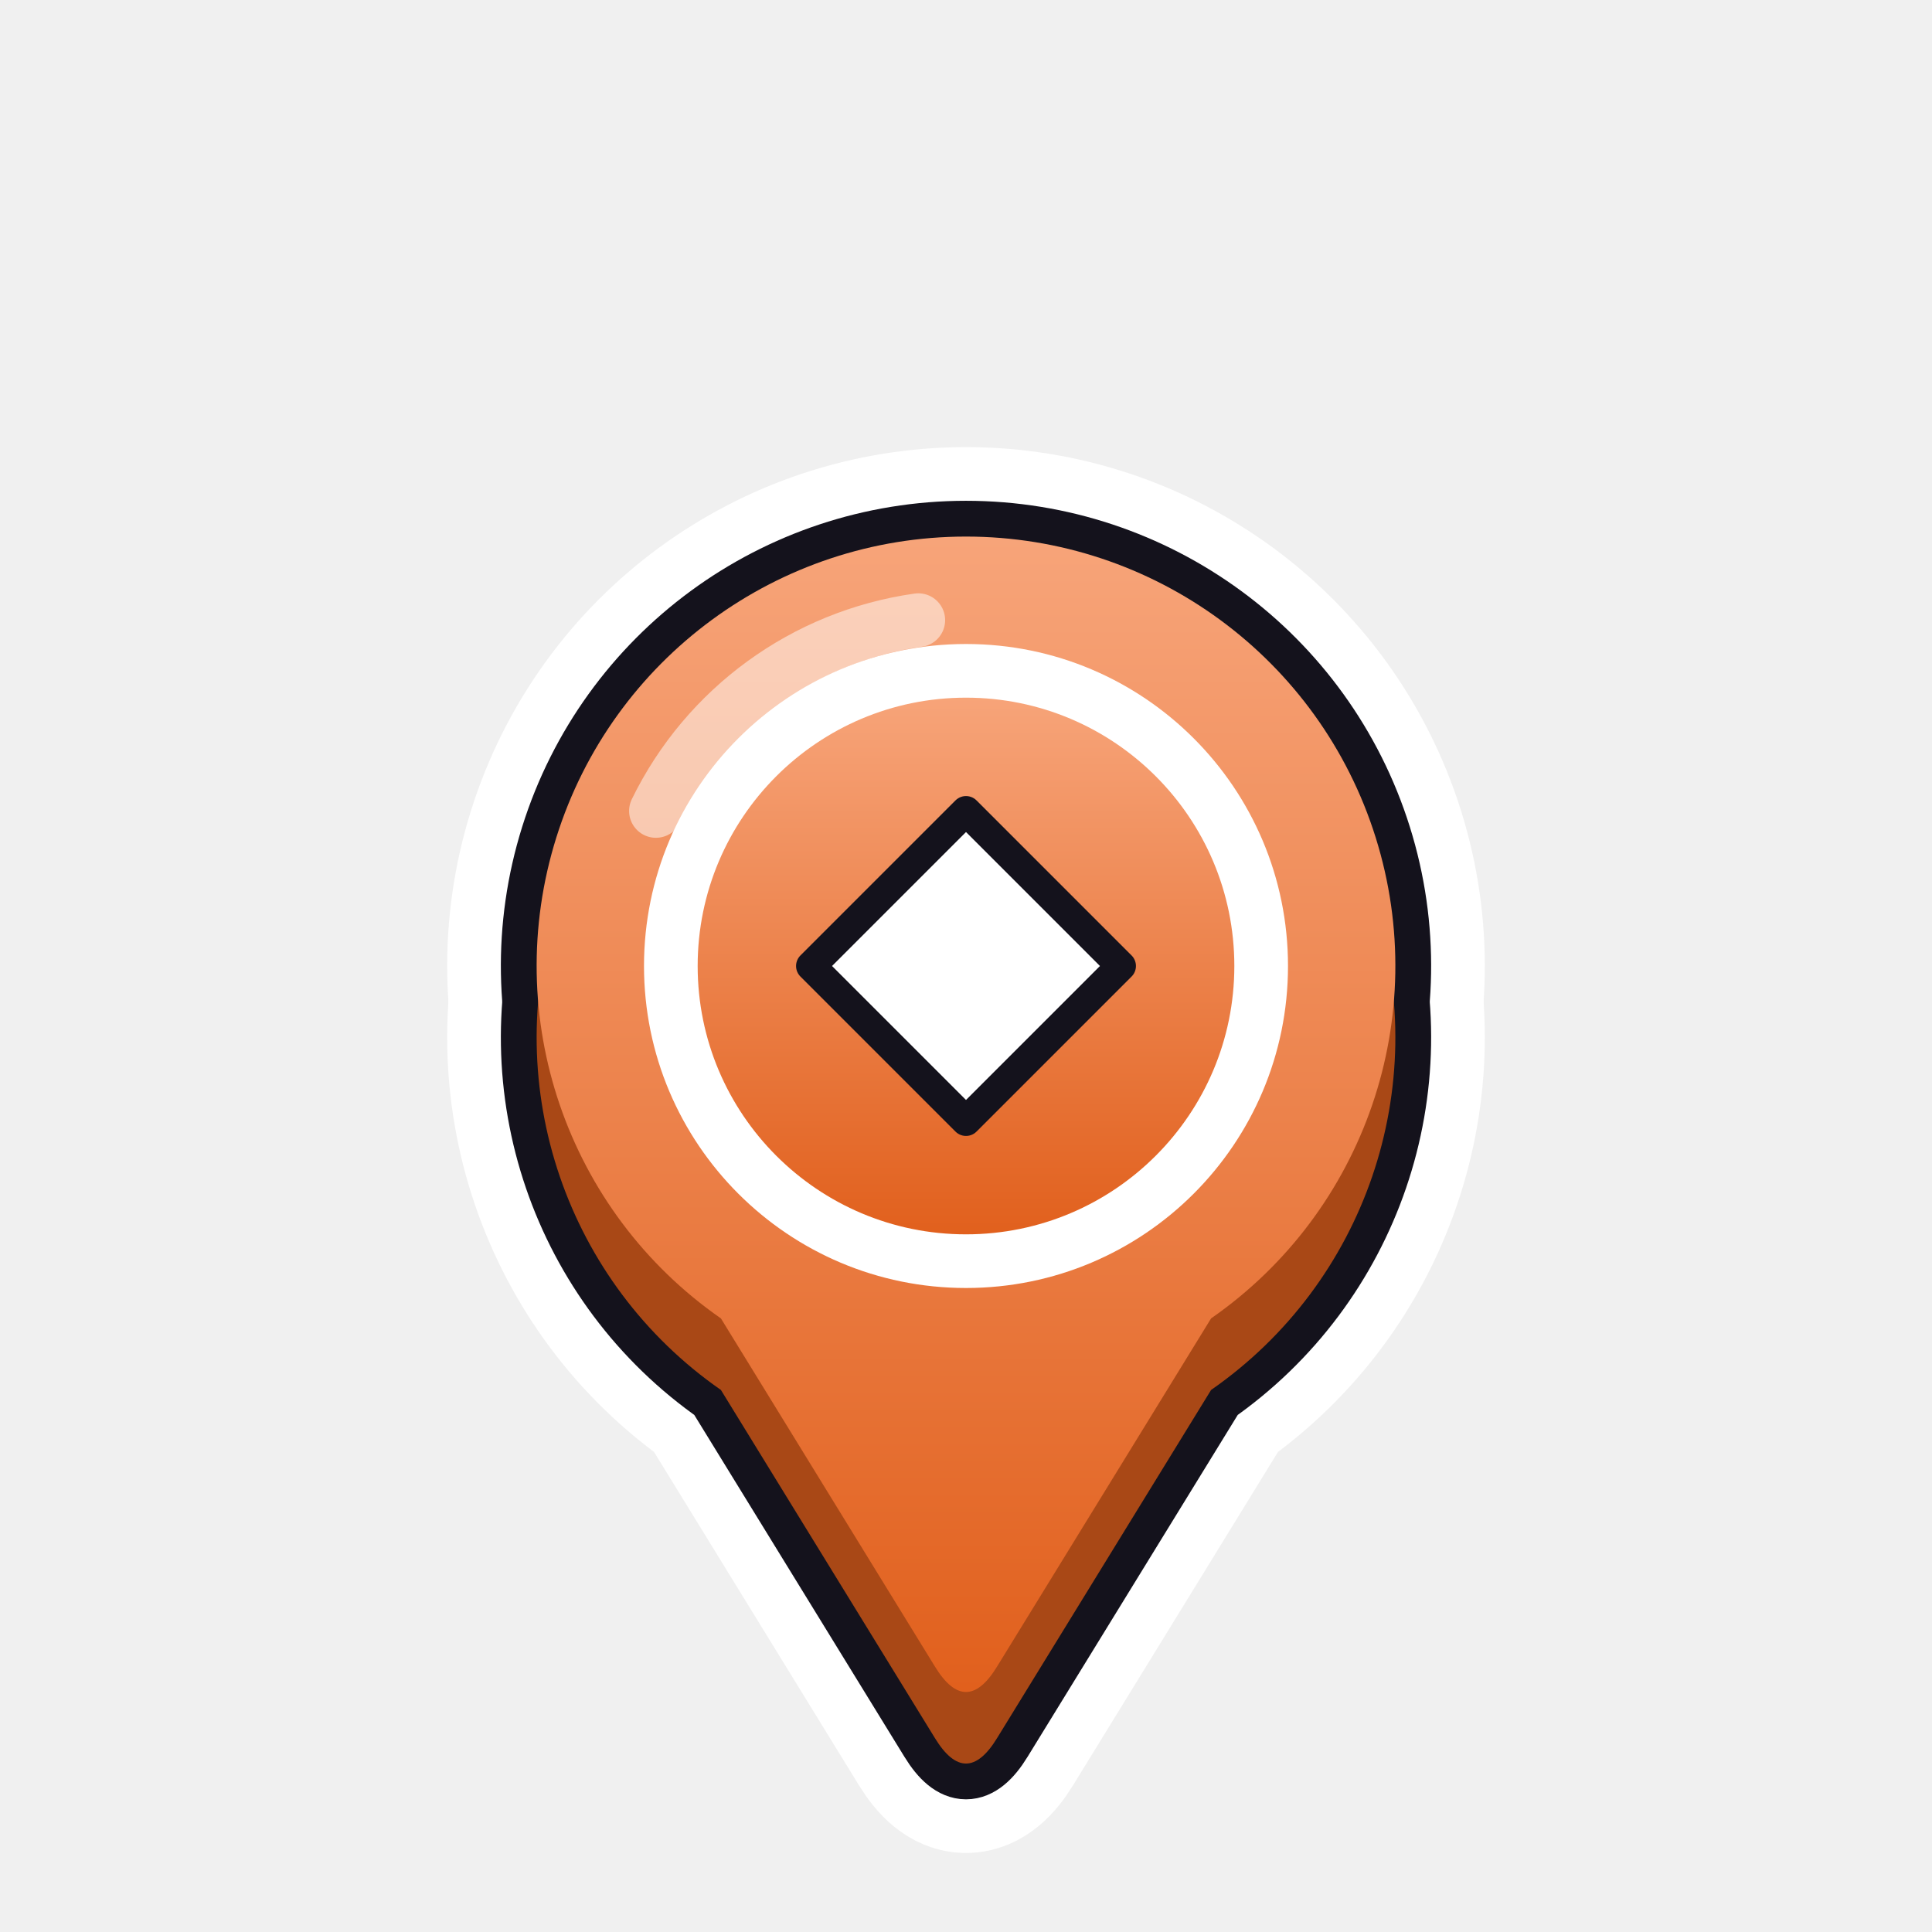
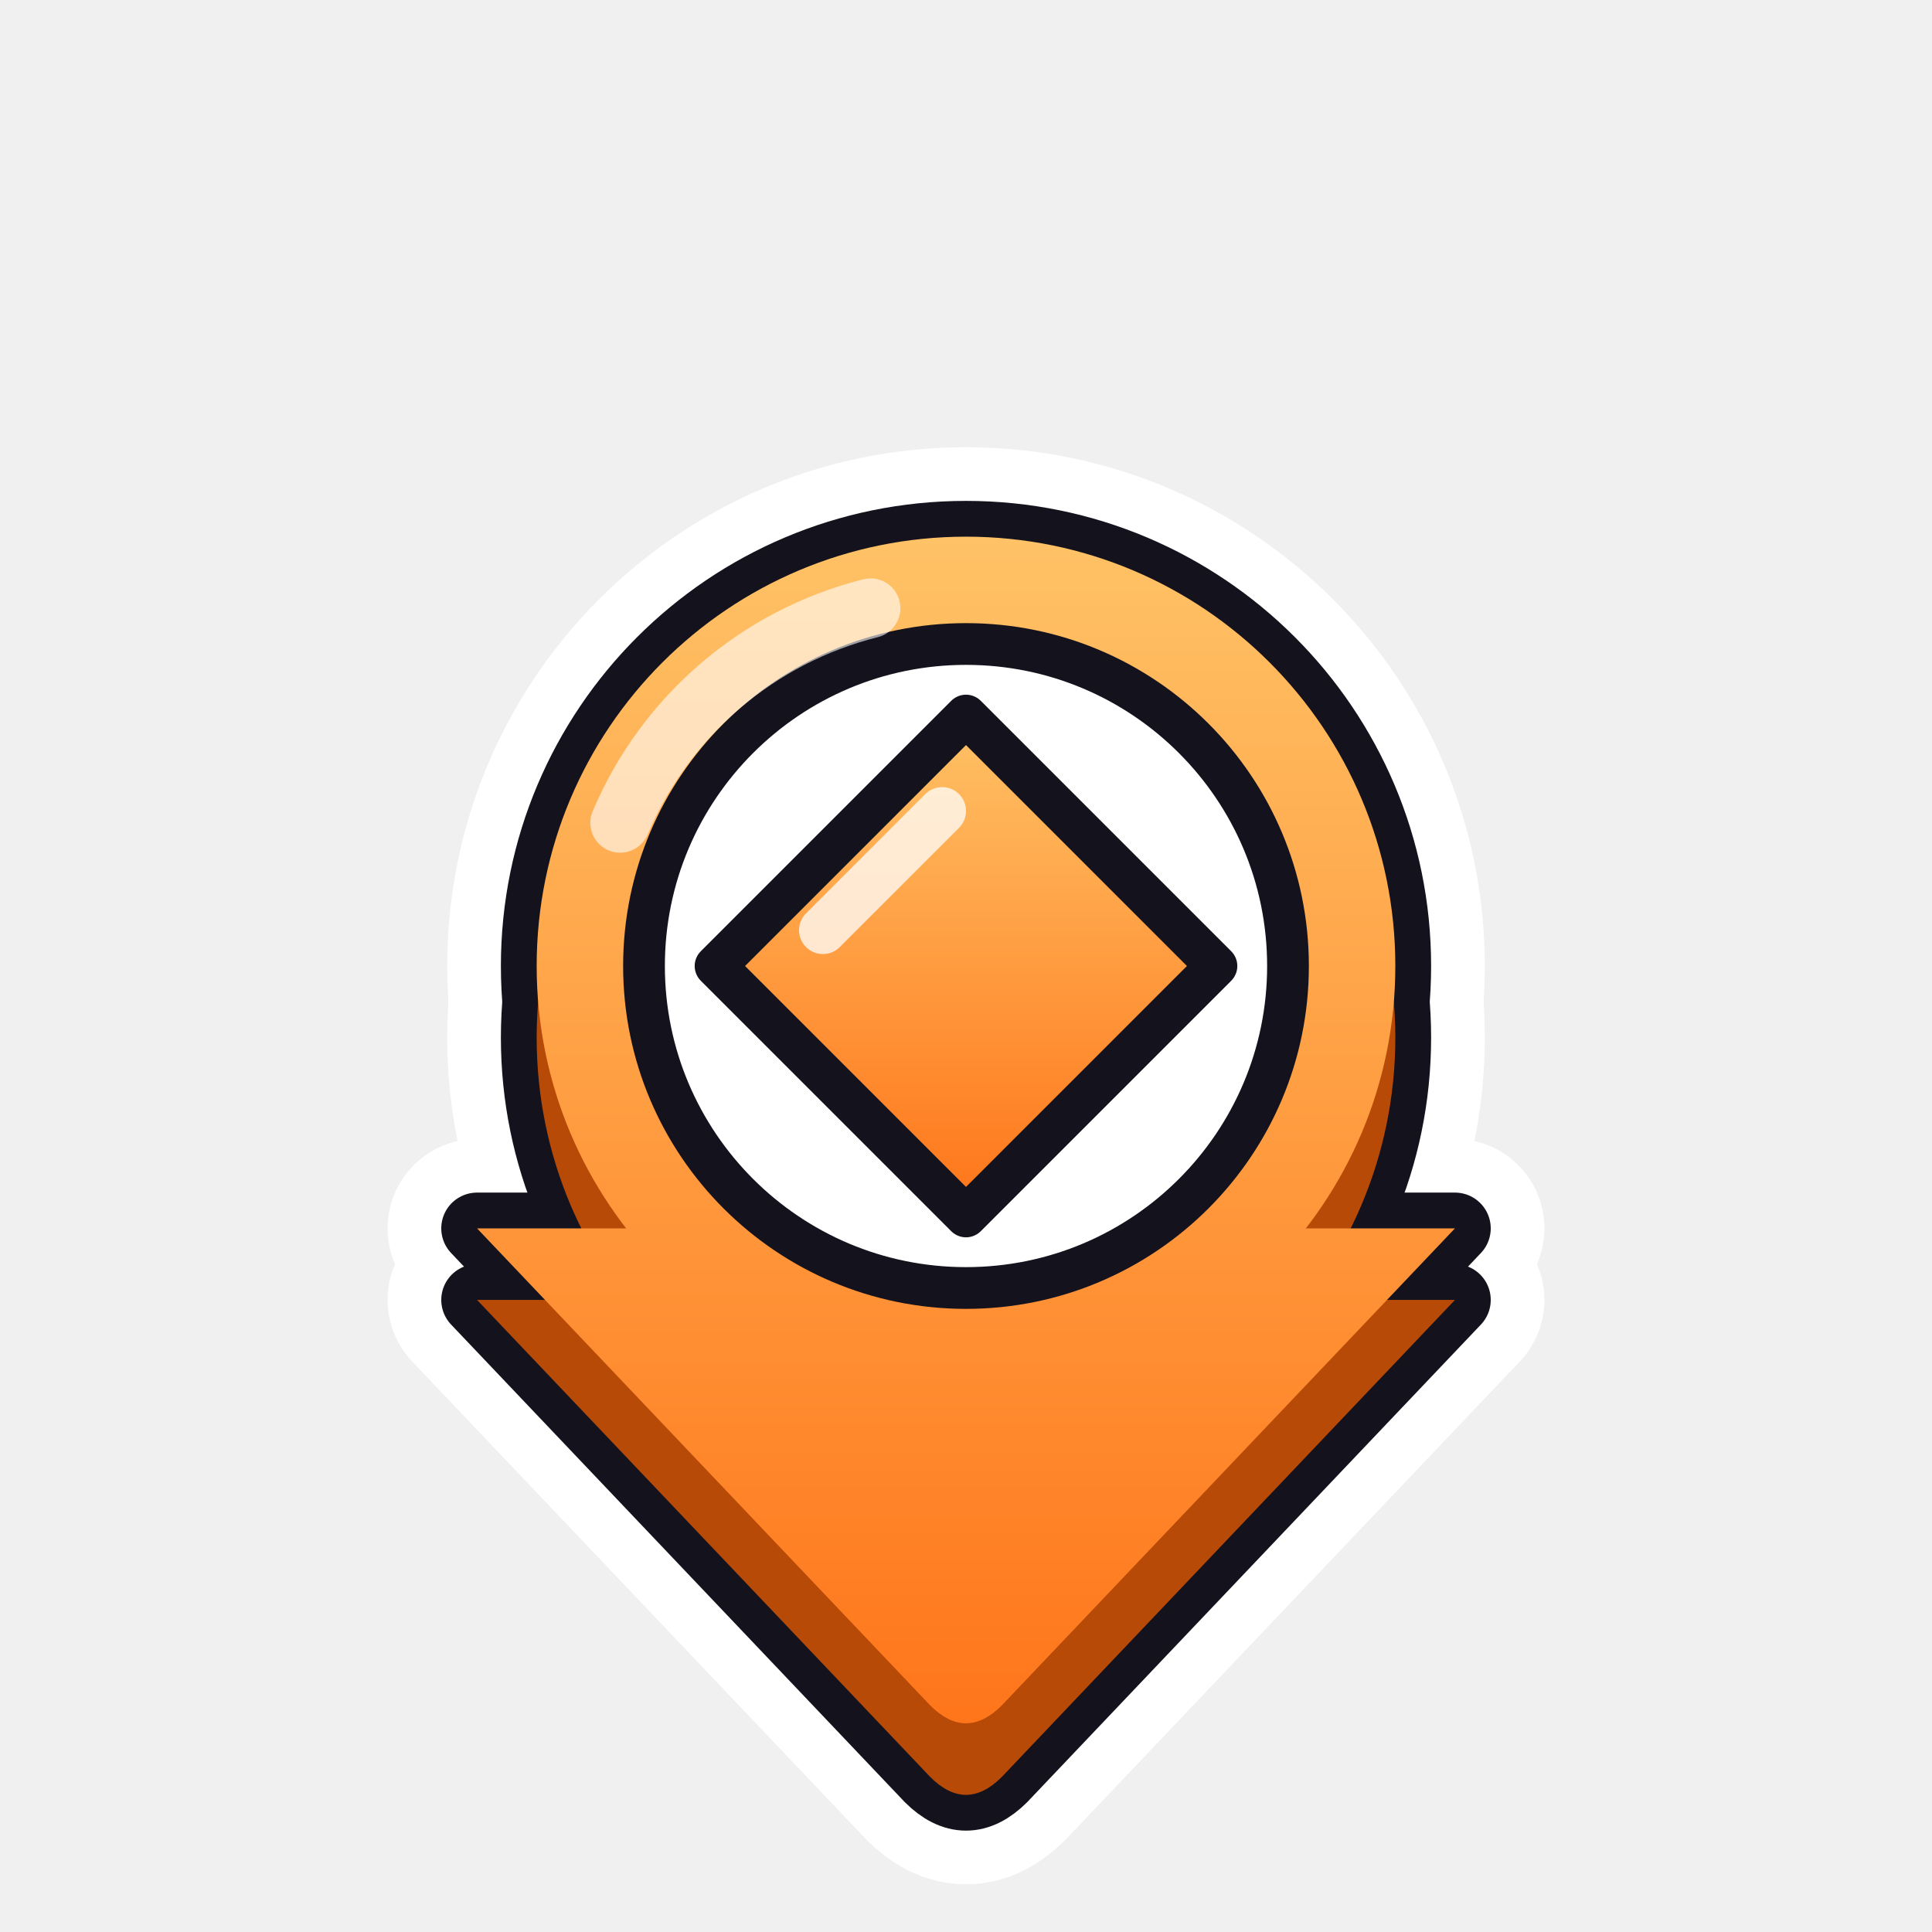
<svg xmlns="http://www.w3.org/2000/svg" viewBox="-62 -74 324 324" width="324" height="324">
  <defs>
-     <linearGradient id="gP" x1="0" y1="0" x2="0" y2="1">
-       <stop offset="0" stop-color="#F7A479" />
-       <stop offset="1" stop-color="#E1601D" />
+     <linearGradient id="gP" gradientUnits="userSpaceOnUse" x1="0" y1="16" x2="0" y2="218">
+       <stop offset="0" stop-color="#FFC266" />
+       <stop offset="1" stop-color="#FF7419" />
+     </linearGradient>
+     <linearGradient id="gG" gradientUnits="userSpaceOnUse" x1="0" y1="46" x2="0" y2="130">
+       <stop offset="0" stop-color="#FFC266" />
+       <stop offset="1" stop-color="#FF7419" />
    </linearGradient>
  </defs>
-   <path d="M58.9,147.1 A72,72 0 1,1 141.1,147.1 L105.2,205.5 Q100,214 94.8,205.5 Z" fill="#fff" stroke="#fff" stroke-width="30" stroke-linejoin="round" />
-   <path d="M58.9,147.1 A72,72 0 1,1 141.1,147.1 L105.2,205.5 Q100,214 94.8,205.5 Z" transform="translate(0,12)" fill="#fff" stroke="#fff" stroke-width="30" stroke-linejoin="round" />
-   <path d="M58.9,147.1 A72,72 0 1,1 141.1,147.1 L105.2,205.5 Q100,214 94.8,205.5 Z" transform="translate(0,12)" fill="#14121C" stroke="#14121C" stroke-width="12" stroke-linejoin="round" />
-   <path d="M58.9,147.1 A72,72 0 1,1 141.1,147.1 L105.2,205.5 Q100,214 94.8,205.5 Z" fill="#14121C" stroke="#14121C" stroke-width="12" stroke-linejoin="round" />
-   <path d="M58.9,147.1 A72,72 0 1,1 141.1,147.1 L105.2,205.5 Q100,214 94.8,205.5 Z" transform="translate(0,12)" fill="#A94816" />
-   <path d="M58.9,147.1 A72,72 0 1,1 141.1,147.1 L105.2,205.5 Q100,214 94.8,205.5 Z" fill="url(#gP)" />
-   <circle cx="100" cy="88" r="54" fill="#ffffff" />
-   <circle cx="100" cy="88" r="45" fill="url(#gP)" />
-   <path d="M100,62 L126,88 L100,114 L74,88 Z" fill="#fff" stroke="#14121C" stroke-width="5" stroke-linejoin="round" />
-   <path d="M48,62 A58,58 0 0,1 92,30" fill="none" stroke="#fff" stroke-opacity="0.5" stroke-width="9" stroke-linecap="round" />
+   <circle cx="100" cy="88" r="72" fill="#fff" stroke="#fff" stroke-width="30" stroke-linejoin="round" />
+   <path d="M18,132 L182,132 L106,212 Q100,218 94,212 Z" fill="#fff" stroke="#fff" stroke-width="30" stroke-linejoin="round" />
+   <circle cx="100" cy="88" r="72" transform="translate(0,12)" fill="#fff" stroke="#fff" stroke-width="30" stroke-linejoin="round" />
+   <path d="M18,132 L182,132 L106,212 Q100,218 94,212 Z" transform="translate(0,12)" fill="#fff" stroke="#fff" stroke-width="30" stroke-linejoin="round" />
+   <circle cx="100" cy="88" r="72" fill="#14121C" stroke="#14121C" stroke-width="12" stroke-linejoin="round" />
+   <path d="M18,132 L182,132 L106,212 Q100,218 94,212 Z" fill="#14121C" stroke="#14121C" stroke-width="12" stroke-linejoin="round" />
+   <circle cx="100" cy="88" r="72" transform="translate(0,12)" fill="#14121C" stroke="#14121C" stroke-width="12" stroke-linejoin="round" />
+   <path d="M18,132 L182,132 L106,212 Q100,218 94,212 Z" transform="translate(0,12)" fill="#14121C" stroke="#14121C" stroke-width="12" stroke-linejoin="round" />
+   <circle cx="100" cy="88" r="72" transform="translate(0,12)" fill="#B84A08" />
+   <path d="M18,132 L182,132 L106,212 Q100,218 94,212 Z" transform="translate(0,12)" fill="#B84A08" />
+   <circle cx="100" cy="88" r="72" fill="url(#gP)" />
+   <path d="M18,132 L182,132 L106,212 Q100,218 94,212 Z" fill="url(#gP)" />
+   <circle cx="100" cy="88" r="54" fill="#fff" stroke="#14121C" stroke-width="7" />
+   <path d="M100,46 L142,88 L100,130 L58,88 Z" fill="url(#gG)" stroke="#14121C" stroke-width="7" stroke-linejoin="round" />
+   <path d="M76,82 L96,62" fill="none" stroke="#fff" stroke-opacity="0.75" stroke-width="8" stroke-linecap="round" />
+   <path d="M42,64 A62,62 0 0,1 84,28" fill="none" stroke="#fff" stroke-opacity="0.6" stroke-width="10" stroke-linecap="round" />
</svg>
